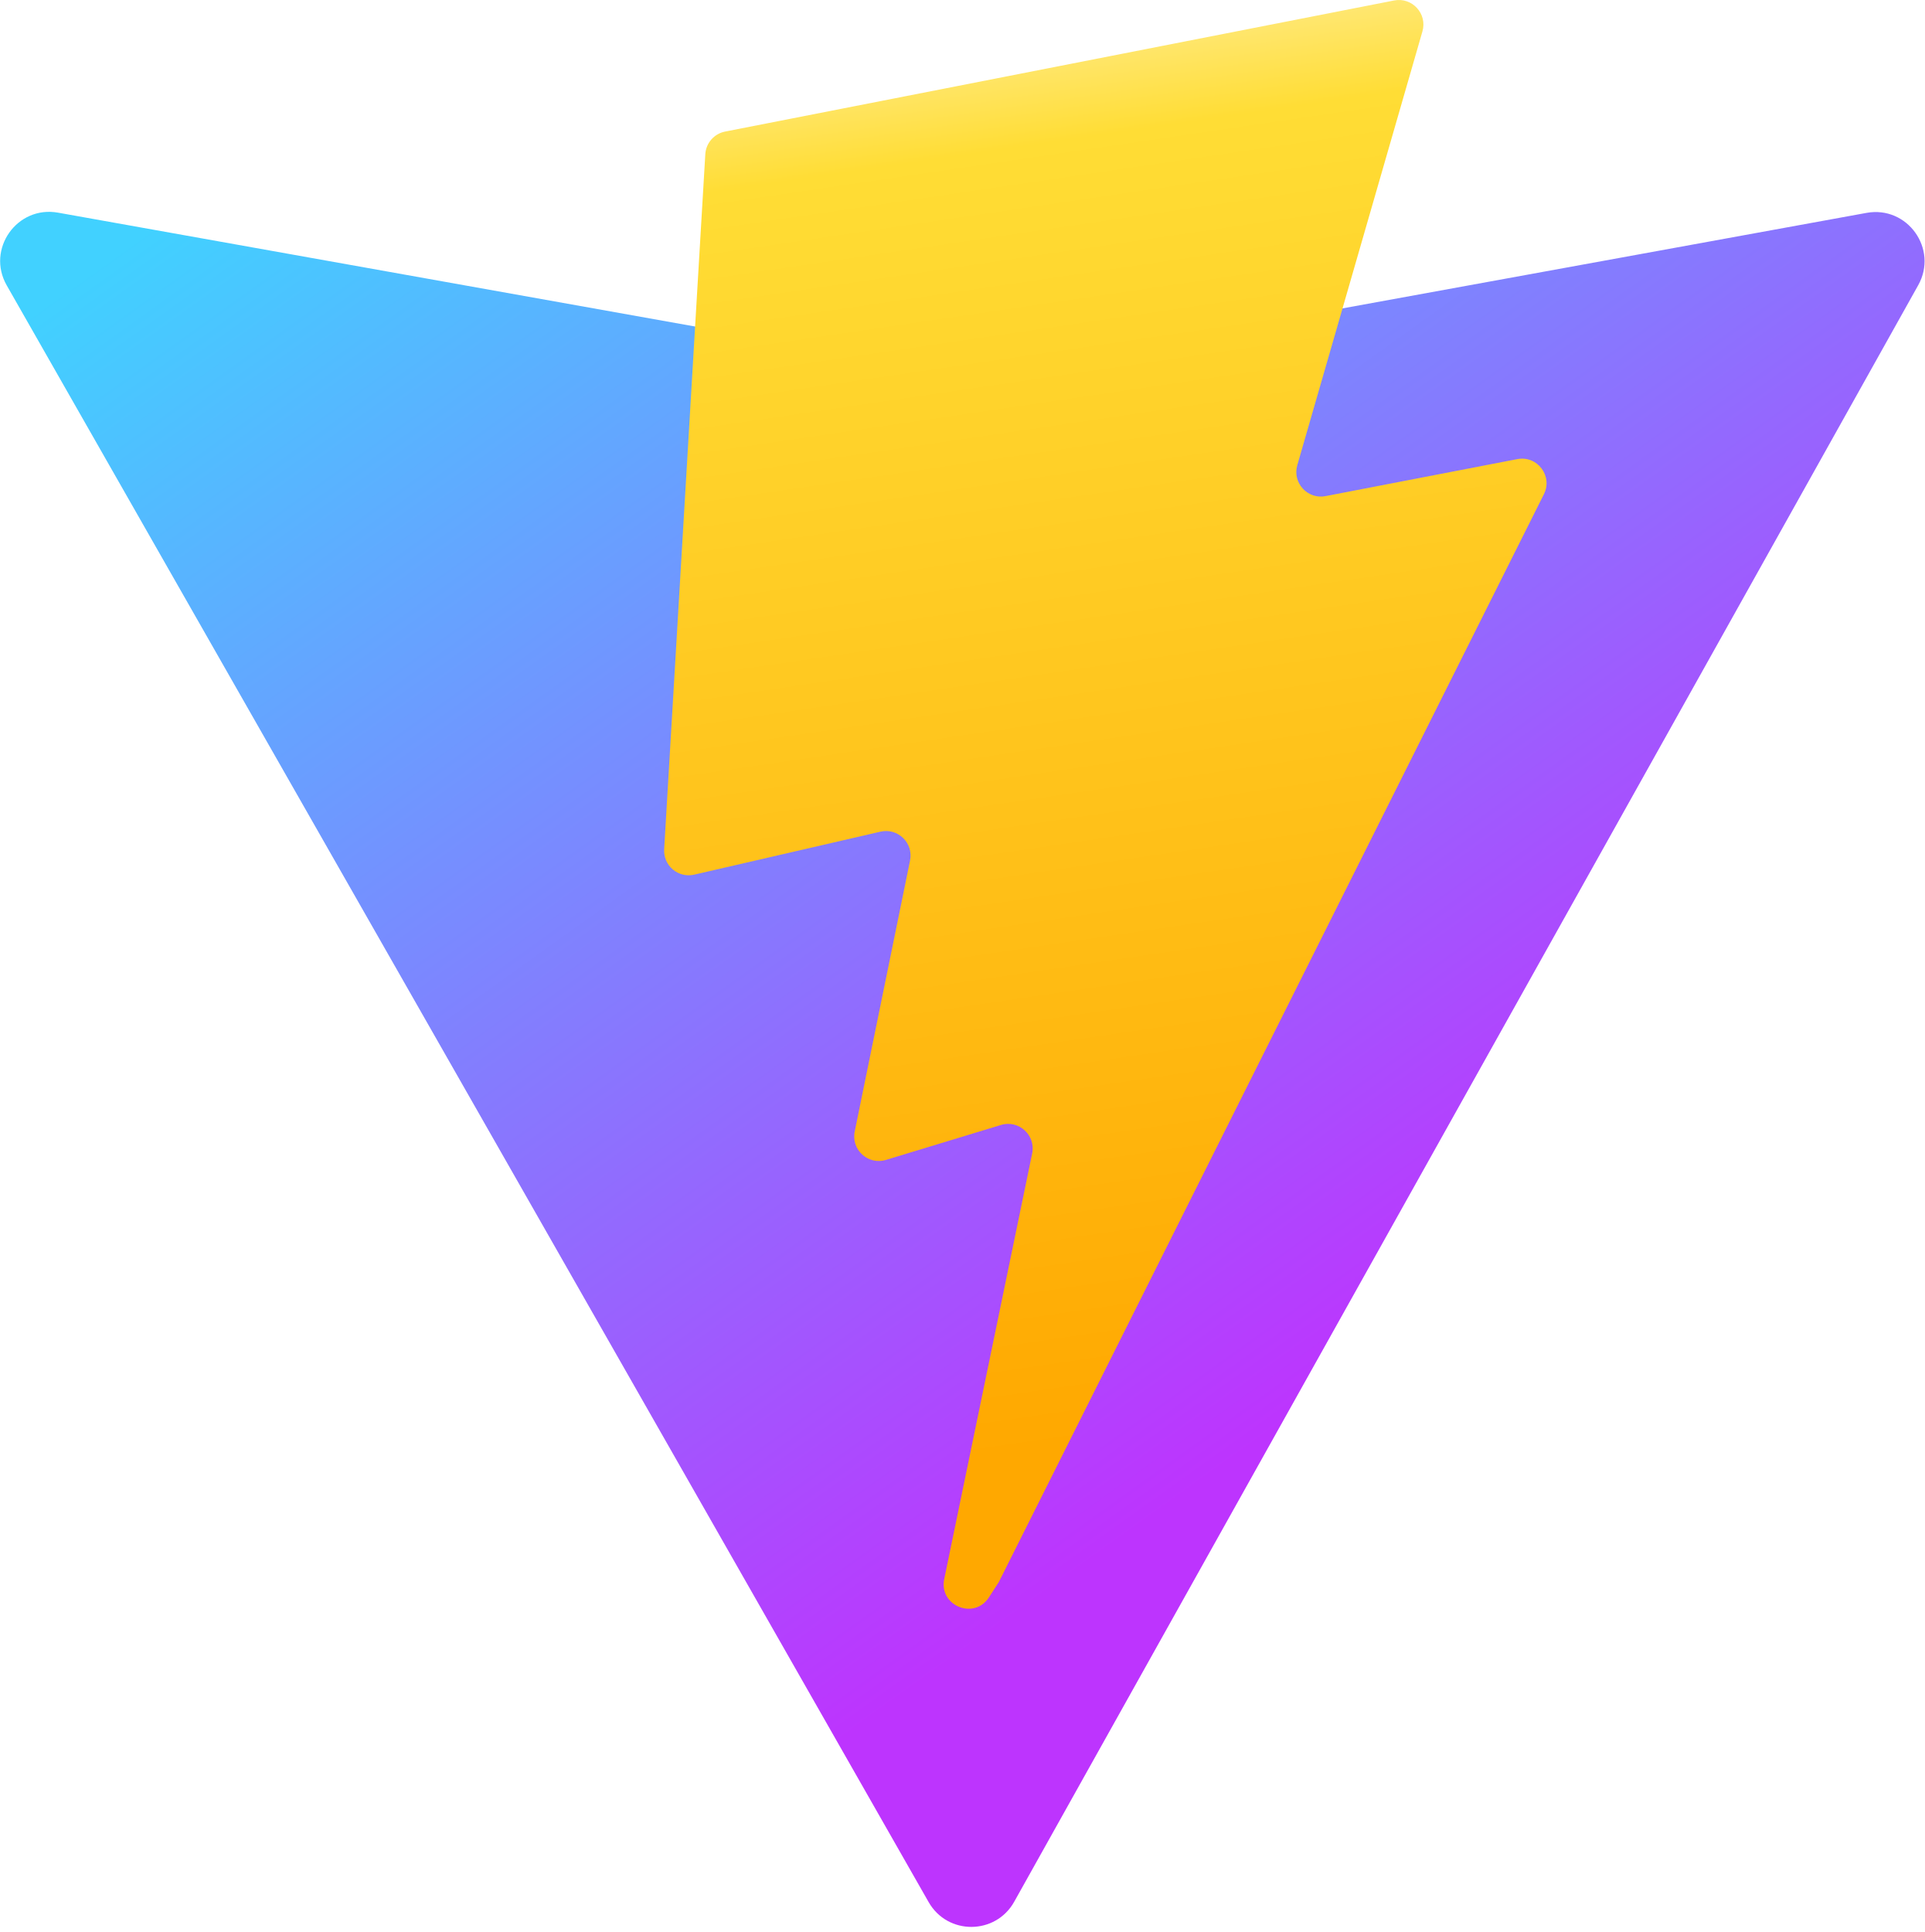
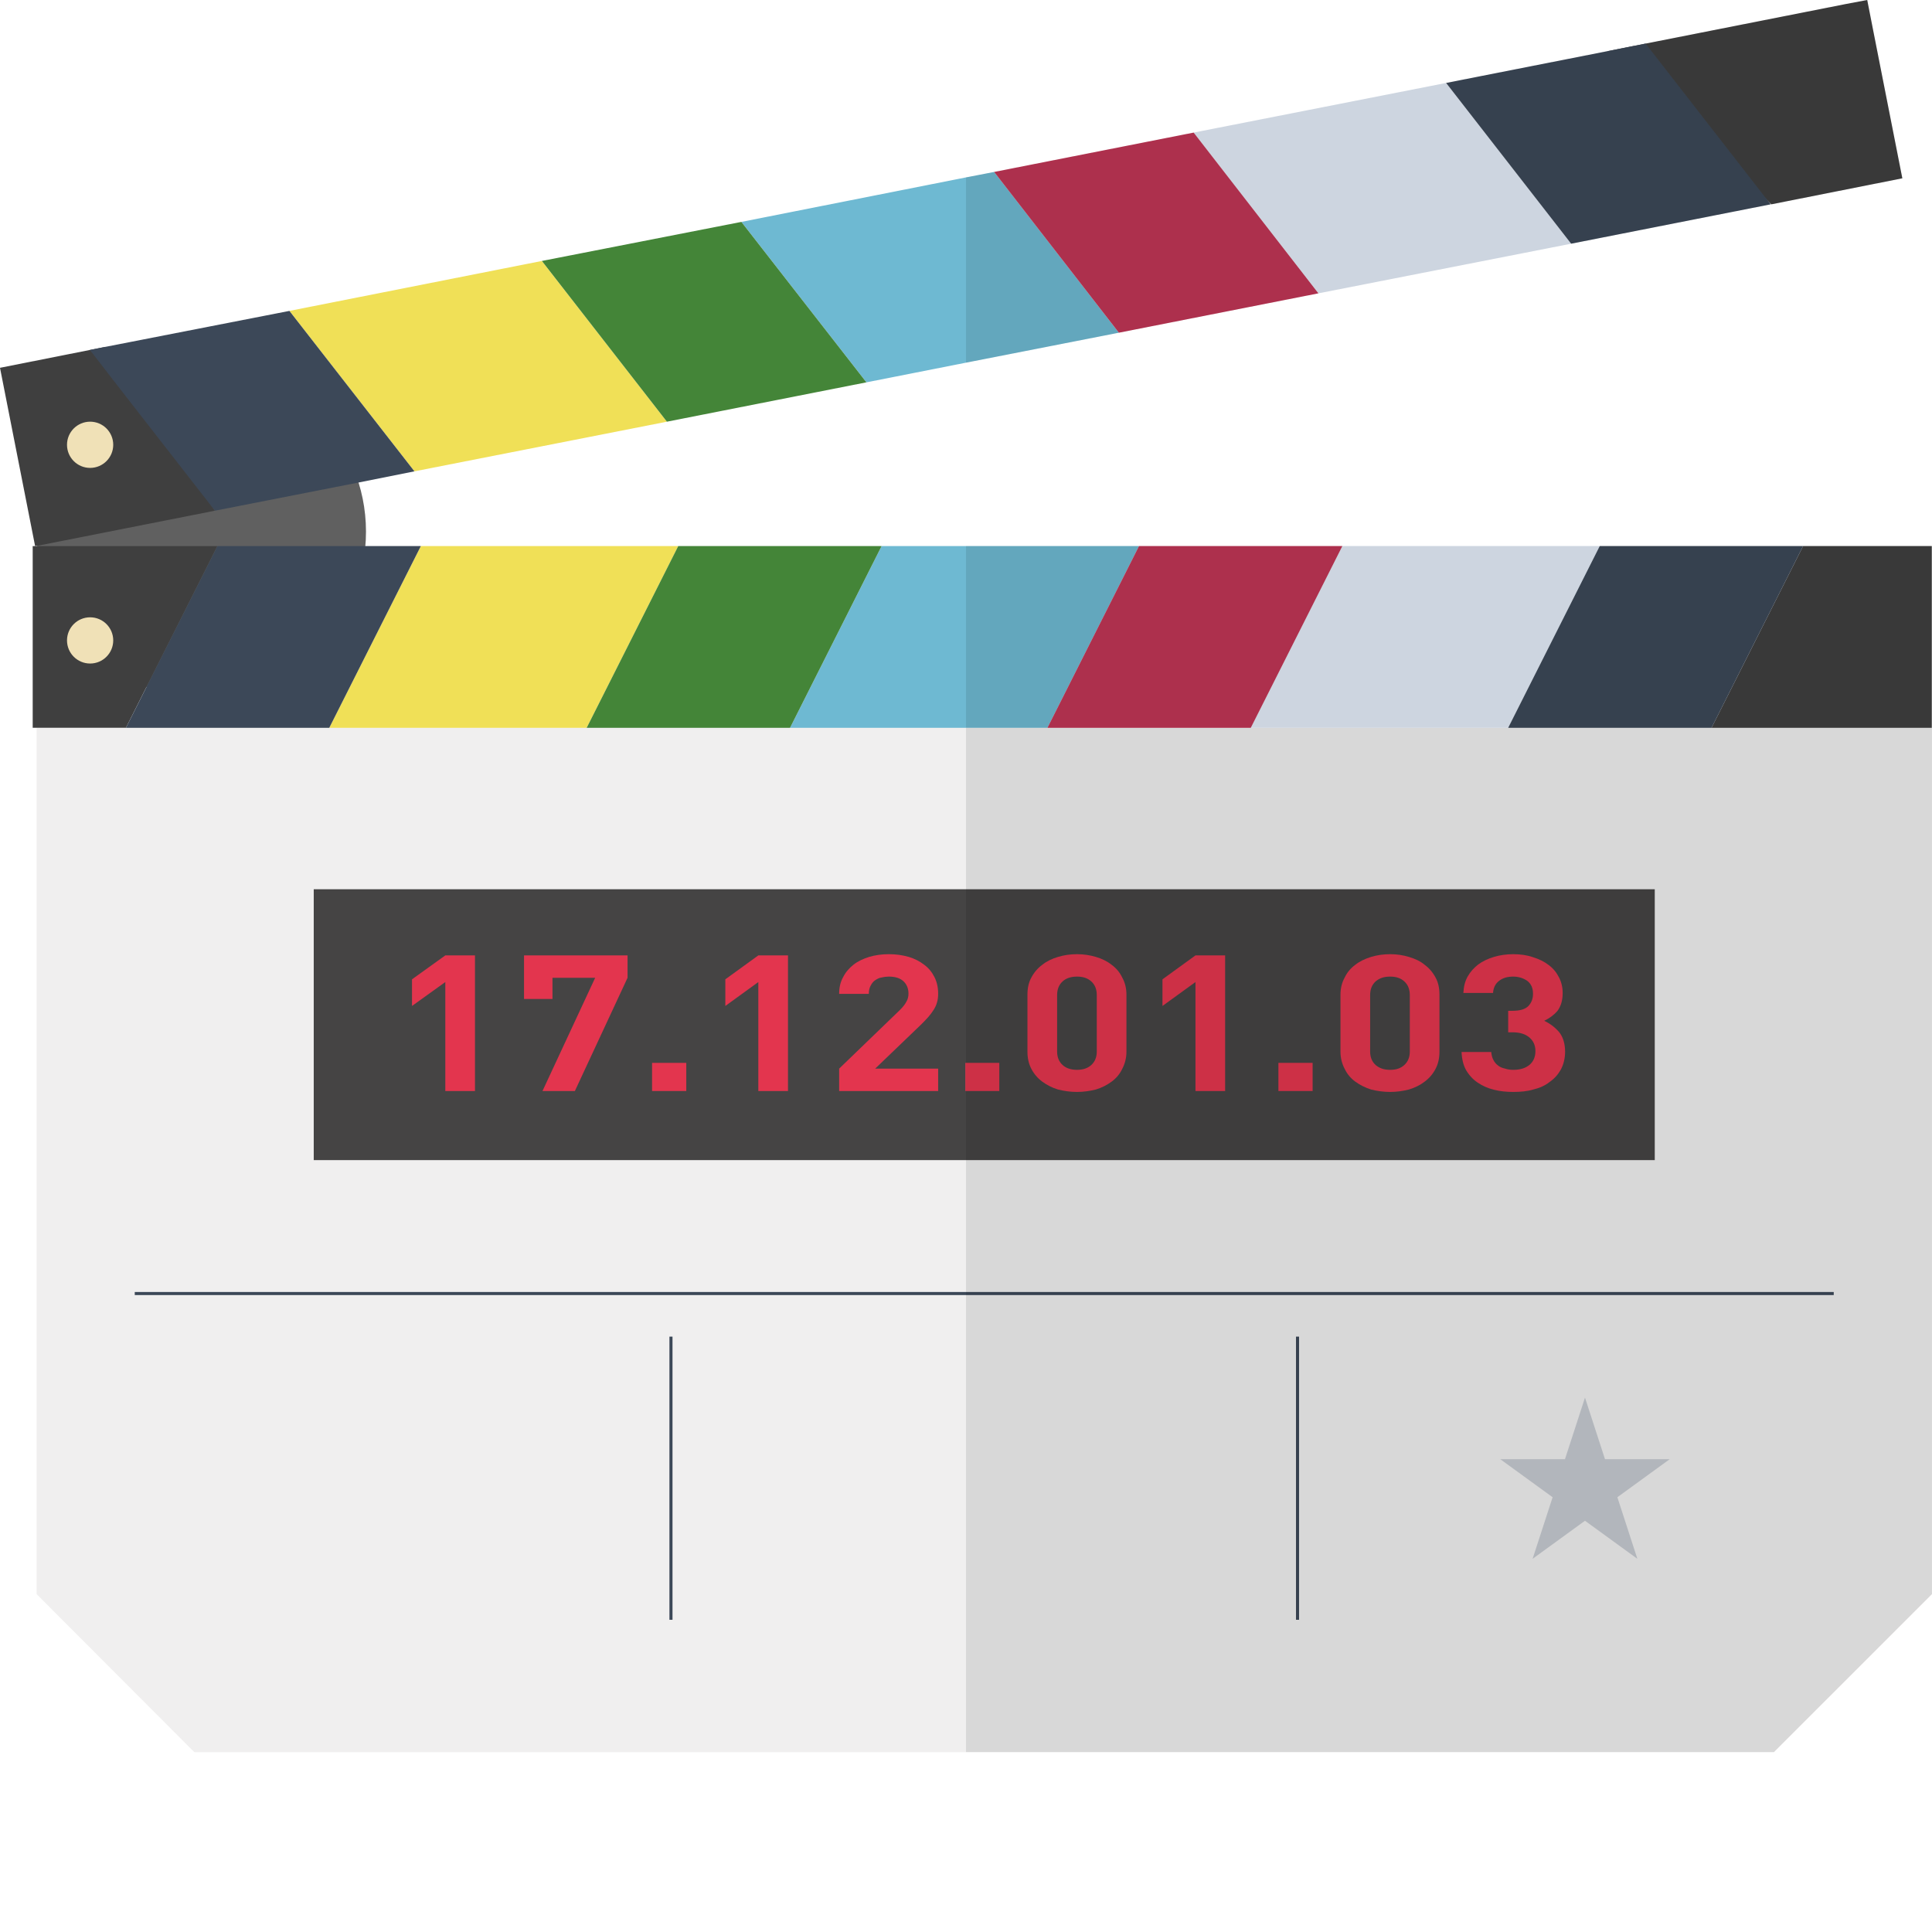
- <svg xmlns="http://www.w3.org/2000/svg" aria-hidden="true" role="img" class="iconify iconify--logos" width="31.88" height="32" preserveAspectRatio="xMidYMid meet" viewBox="0 0 256 257">
-   <defs>
-     <linearGradient id="IconifyId1813088fe1fbc01fb466" x1="-.828%" x2="57.636%" y1="7.652%" y2="78.411%">
-       <stop offset="0%" stop-color="#41D1FF" />
-       <stop offset="100%" stop-color="#BD34FE" />
-     </linearGradient>
-     <linearGradient id="IconifyId1813088fe1fbc01fb467" x1="43.376%" x2="50.316%" y1="2.242%" y2="89.03%">
-       <stop offset="0%" stop-color="#FFEA83" />
-       <stop offset="8.333%" stop-color="#FFDD35" />
-       <stop offset="100%" stop-color="#FFA800" />
-     </linearGradient>
-   </defs>
-   <path fill="url(#IconifyId1813088fe1fbc01fb466)" d="M255.153 37.938L134.897 252.976c-2.483 4.44-8.862 4.466-11.382.048L.875 37.958c-2.746-4.814 1.371-10.646 6.827-9.67l120.385 21.517a6.537 6.537 0 0 0 2.322-.004l117.867-21.483c5.438-.991 9.574 4.796 6.877 9.62Z" />
-   <path fill="url(#IconifyId1813088fe1fbc01fb467)" d="M185.432.063L96.44 17.501a3.268 3.268 0 0 0-2.634 3.014l-5.474 92.456a3.268 3.268 0 0 0 3.997 3.378l24.777-5.718c2.318-.535 4.413 1.507 3.936 3.838l-7.361 36.047c-.495 2.426 1.782 4.5 4.151 3.78l15.304-4.649c2.372-.72 4.652 1.36 4.15 3.788l-11.698 56.621c-.732 3.542 3.979 5.473 5.943 2.437l1.313-2.028l72.516-144.72c1.215-2.423-.88-5.186-3.54-4.672l-25.505 4.922c-2.396.462-4.435-1.77-3.759-4.114l16.646-57.705c.677-2.35-1.37-4.583-3.769-4.113Z" />
+ <svg xmlns="http://www.w3.org/2000/svg" version="1.1" id="_x34_" viewBox="0 0 512 512" xml:space="preserve" width="64px" height="64px" fill="#000000">
+   <g id="SVGRepo_bgCarrier" stroke-width="0" />
+   <g id="SVGRepo_tracerCarrier" stroke-linecap="round" stroke-linejoin="round" />
+   <g id="SVGRepo_iconCarrier">
+     <g>
+       <g>
+         <circle style="fill:#606060;" cx="53.337" cy="140.889" r="43.653" />
+         <polygon style="fill:#F0EFEF;" points="512,192.862 512,422.467 470.122,464.345 51.505,464.345 9.707,422.467 9.707,192.862 " />
+         <g>
+           <polygon style="fill:#F0E057;" points="111.528,144.713 87.261,192.881 155.473,192.881 179.74,144.713 " />
+           <polygon style="fill:#3F3F3F;" points="453.572,192.881 511.945,192.881 511.945,144.713 477.839,144.713 " />
+           <polygon style="fill:#6EB9D2;" points="233.632,144.713 209.365,192.881 277.577,192.881 301.844,144.713 " />
+           <polygon style="fill:#E3ECF8;" points="355.735,144.713 331.469,192.881 399.68,192.881 423.947,144.713 " />
+           <polygon style="fill:#3F3F3F;" points="57.602,144.726 38.829,182.031 33.374,192.862 8.665,192.862 8.665,144.726 " />
+           <polygon style="fill:#3C4858;" points="423.947,144.713 399.68,192.881 453.572,192.881 477.839,144.713 " />
+           <polygon style="fill:#C03555;" points="301.844,144.713 277.577,192.881 331.469,192.881 355.735,144.713 " />
+           <polygon style="fill:#448538;" points="179.74,144.713 155.473,192.881 209.365,192.881 233.632,144.713 " />
+           <polygon style="fill:#3C4858;" points="57.636,144.713 33.369,192.881 87.261,192.881 111.528,144.713 " />
+         </g>
+         <g>
+           <polygon style="fill:#E3ECF8;" points="416.371,64.581 349.382,77.738 316.33,35.138 383.238,21.982 " />
+           <polygon style="fill:#3F3F3F;" points="56.96,135.34 9.868,144.646 9.306,144.726 0,97.473 23.827,92.74 27.838,91.938 34.337,101.645 " />
+           <polygon style="fill:#6EB9D2;" points="296.514,88.168 256,96.11 229.606,101.324 196.472,58.805 256,47.011 263.461,45.568 " />
+           <polygon style="fill:#F0E057;" points="176.737,111.754 109.829,124.911 76.696,82.391 143.604,69.154 " />
+           <polygon style="fill:#3F3F3F;" points="504.138,47.252 469.4,54.152 468.678,53.43 425.998,13.558 436.106,11.552 489.296,1.042 494.832,0 496.436,8.182 " />
+           <polygon style="fill:#3C4858;" points="109.829,124.911 94.987,127.879 56.96,135.34 31.77,103.008 23.827,92.74 27.838,91.938 76.696,82.391 " />
+           <polygon style="fill:#448538;" points="229.606,101.324 176.737,111.754 143.604,69.154 196.472,58.805 " />
+           <polygon style="fill:#C03555;" points="349.382,77.738 296.514,88.168 263.461,45.568 316.33,35.138 " />
+           <polygon style="fill:#3C4858;" points="469.24,54.152 416.371,64.581 383.238,21.982 425.998,13.558 436.106,11.552 468.678,53.43 468.839,53.59 " />
+         </g>
+         <circle style="fill:#F0E1B7;" cx="23.882" cy="117.874" r="6.125" />
+         <circle style="fill:#F0E1B7;" cx="23.882" cy="169.717" r="6.125" />
+         <rect x="83.144" y="235.66" style="fill:#454444;" width="355.384" height="71.782" />
+         <g>
+           <path style="fill:#E3354E;" d="M118.012,253.192l-8.825,6.337v7.061l8.825-6.338v28.881h7.862v-35.941H118.012z" />
+           <path style="fill:#E3354E;" d="M138.87,253.192v11.553h7.541v-5.616h11.312l-13.96,30.004h8.584l13.96-30.004v-5.937H138.87z" />
+           <path style="fill:#E3354E;" d="M172.806,281.671v7.461h9.065v-7.461H172.806z" />
+           <path style="fill:#E3354E;" d="M200.965,253.192l-8.744,6.337v7.061l8.744-6.338v28.881h7.862v-35.941H200.965z" />
+           <path style="fill:#E3354E;" d="M244.046,271.563c0.722-0.721,1.364-1.363,1.926-2.006c0.562-0.641,1.043-1.283,1.444-1.925 c0.401-0.641,0.722-1.283,0.882-1.925c0.241-0.722,0.321-1.524,0.321-2.406c0-1.605-0.321-3.049-0.963-4.333 c-0.641-1.284-1.524-2.406-2.727-3.29c-1.123-0.881-2.487-1.604-4.092-2.086c-1.685-0.481-3.369-0.722-5.295-0.722 c-1.845,0-3.61,0.241-5.214,0.722c-1.524,0.482-2.968,1.124-4.172,2.086c-1.123,0.883-2.086,2.006-2.727,3.29 c-0.722,1.284-1.043,2.727-1.043,4.413h7.862c0-0.882,0.161-1.605,0.481-2.166c0.321-0.641,0.722-1.123,1.203-1.445 c0.481-0.321,1.043-0.641,1.685-0.722c0.642-0.161,1.284-0.24,1.925-0.24c1.685,0,2.969,0.401,3.851,1.203 c0.882,0.803,1.364,1.925,1.364,3.29c0,0.802-0.161,1.525-0.562,2.165c-0.321,0.642-0.882,1.365-1.684,2.166l-16.125,15.564 v5.937h26.233v-5.937h-16.687L244.046,271.563z" />
+           <path style="fill:#E3354E;" d="M255.84,281.671v7.461h8.985v-7.461H255.84z" />
+           <path style="fill:#E3354E;" d="M297.396,259.048c-0.642-1.364-1.605-2.487-2.808-3.37c-1.203-0.962-2.567-1.604-4.172-2.086 c-1.605-0.481-3.289-0.722-4.974-0.722c-1.845,0-3.45,0.241-5.054,0.722c-1.605,0.482-2.968,1.124-4.172,2.086 c-1.203,0.883-2.166,2.006-2.888,3.37c-0.722,1.284-1.043,2.808-1.043,4.572v15.083c0,1.685,0.321,3.208,1.043,4.573 c0.722,1.364,1.685,2.486,2.888,3.37c1.203,0.881,2.567,1.604,4.172,2.086c1.605,0.401,3.209,0.642,5.054,0.642 c1.685,0,3.369-0.241,4.974-0.642c1.605-0.482,2.968-1.204,4.172-2.086c1.203-0.883,2.166-2.006,2.808-3.37 c0.722-1.364,1.123-2.888,1.123-4.573V263.62C298.52,261.856,298.119,260.332,297.396,259.048z M290.658,278.704 c0,1.444-0.482,2.647-1.445,3.529c-0.963,0.882-2.246,1.283-3.77,1.283c-1.605,0-2.888-0.401-3.851-1.283 c-0.963-0.882-1.444-2.086-1.444-3.529v-15.003c0-1.524,0.482-2.727,1.444-3.61c0.963-0.882,2.246-1.283,3.851-1.283 c1.524,0,2.808,0.401,3.77,1.283c0.963,0.882,1.445,2.086,1.445,3.61V278.704z" />
+           <path style="fill:#E3354E;" d="M316.811,253.192l-8.744,6.337v7.061l8.744-6.338v28.881h7.862v-35.941H316.811z" />
+           <path style="fill:#E3354E;" d="M338.793,281.671v7.461h9.065v-7.461H338.793z" />
+           <path style="fill:#E3354E;" d="M380.43,259.048c-0.722-1.364-1.684-2.487-2.888-3.37c-1.123-0.962-2.567-1.604-4.171-2.086 c-1.605-0.481-3.209-0.722-4.974-0.722c-1.765,0-3.45,0.241-5.054,0.722c-1.524,0.482-2.969,1.124-4.172,2.086 c-1.204,0.883-2.166,2.006-2.808,3.37c-0.722,1.284-1.123,2.808-1.123,4.572v15.083c0,1.685,0.401,3.208,1.123,4.573 c0.642,1.364,1.605,2.486,2.808,3.37c1.203,0.881,2.648,1.604,4.172,2.086c1.604,0.401,3.289,0.642,5.054,0.642 c1.765,0,3.37-0.241,4.974-0.642c1.604-0.482,3.048-1.204,4.171-2.086c1.204-0.883,2.166-2.006,2.888-3.37 c0.722-1.364,1.043-2.888,1.043-4.573V263.62C381.473,261.856,381.152,260.332,380.43,259.048z M373.611,278.704 c0,1.444-0.481,2.647-1.444,3.529c-0.963,0.882-2.166,1.283-3.771,1.283c-1.604,0-2.808-0.401-3.851-1.283 c-0.963-0.882-1.444-2.086-1.444-3.529v-15.003c0-1.524,0.481-2.727,1.444-3.61c1.043-0.882,2.247-1.283,3.851-1.283 c1.605,0,2.808,0.401,3.771,1.283c0.963,0.882,1.444,2.086,1.444,3.61V278.704z" />
+           <path style="fill:#E3354E;" d="M413.162,273.488c-1.123-1.283-2.407-2.246-3.931-2.967c1.364-0.642,2.567-1.525,3.53-2.648 c0.882-1.203,1.364-2.727,1.364-4.733c0-1.444-0.321-2.888-0.963-4.092c-0.642-1.284-1.524-2.406-2.727-3.29 c-1.123-0.882-2.567-1.604-4.172-2.086c-1.605-0.561-3.369-0.802-5.215-0.802c-1.845,0-3.53,0.241-5.134,0.722 c-1.605,0.482-2.968,1.124-4.172,2.006c-1.123,0.883-2.086,1.925-2.808,3.21c-0.722,1.283-1.043,2.727-1.123,4.332h7.862 c0.08-1.364,0.642-2.486,1.605-3.209c1.043-0.802,2.246-1.122,3.77-1.122c1.364,0,2.648,0.401,3.691,1.122 c1.043,0.803,1.524,1.925,1.524,3.45c0,1.284-0.401,2.326-1.204,3.209c-0.882,0.881-2.246,1.283-4.252,1.283h-1.123v5.696h1.123 c2.006,0,3.45,0.482,4.493,1.364c1.043,0.882,1.605,2.086,1.605,3.611c0,1.604-0.562,2.808-1.605,3.69 c-1.123,0.882-2.487,1.283-4.252,1.283c-0.722,0-1.444-0.079-2.166-0.32c-0.722-0.161-1.364-0.401-1.845-0.802 c-0.562-0.401-0.963-0.883-1.283-1.524c-0.321-0.562-0.481-1.285-0.562-2.086h-7.862c0.08,1.925,0.481,3.53,1.203,4.812 c0.803,1.364,1.846,2.487,3.049,3.29c1.284,0.881,2.728,1.524,4.412,1.925c1.605,0.401,3.289,0.561,5.054,0.561 c1.926,0,3.691-0.161,5.295-0.642c1.684-0.401,3.129-1.044,4.332-2.006c1.284-0.883,2.246-2.006,2.968-3.289 c0.722-1.364,1.123-2.968,1.123-4.733C414.767,276.538,414.205,274.773,413.162,273.488z" />
+         </g>
+         <line style="fill:none;stroke:#3C4858;stroke-width:0.813;stroke-miterlimit:10;" x1="35.712" y1="342.8" x2="485.96" y2="342.8" />
+         <g>
+           <line style="fill:none;stroke:#3C4858;stroke-width:0.813;stroke-miterlimit:10;" x1="177.814" y1="354.219" x2="177.814" y2="429.26" />
+           <line style="fill:none;stroke:#3C4858;stroke-width:0.813;stroke-miterlimit:10;" x1="343.858" y1="354.219" x2="343.858" y2="429.26" />
+         </g>
+         <polygon style="fill:#C5CAD0;" points="420.038,370.381 425.339,386.698 442.496,386.698 428.616,396.782 433.918,413.098 420.038,403.014 406.158,413.098 411.46,396.782 397.58,386.698 414.736,386.698 " />
+       </g>
+       <g style="opacity:0.1;">
+         <polygon style="fill:#040000;" points="256,192.884 256,464.319 470.098,464.319 511.992,422.435 511.992,192.884 " />
+         <polygon style="fill:#040000;" points="469.4,54.152 468.839,53.59 469.24,54.152 416.371,64.581 349.382,77.738 296.514,88.168 256,96.11 256,47.011 263.461,45.568 316.33,35.138 383.238,21.982 425.998,13.558 436.106,11.552 489.296,1.042 494.832,0 496.436,8.182 504.138,47.252 " />
+         <polygon style="fill:#040000;" points="331.469,192.881 399.68,192.881 453.572,192.881 511.945,192.881 511.945,144.713 477.839,144.713 423.947,144.713 355.736,144.713 301.844,144.713 256,144.713 256,192.881 277.577,192.881 " />
+       </g>
+     </g>
+   </g>
</svg>
